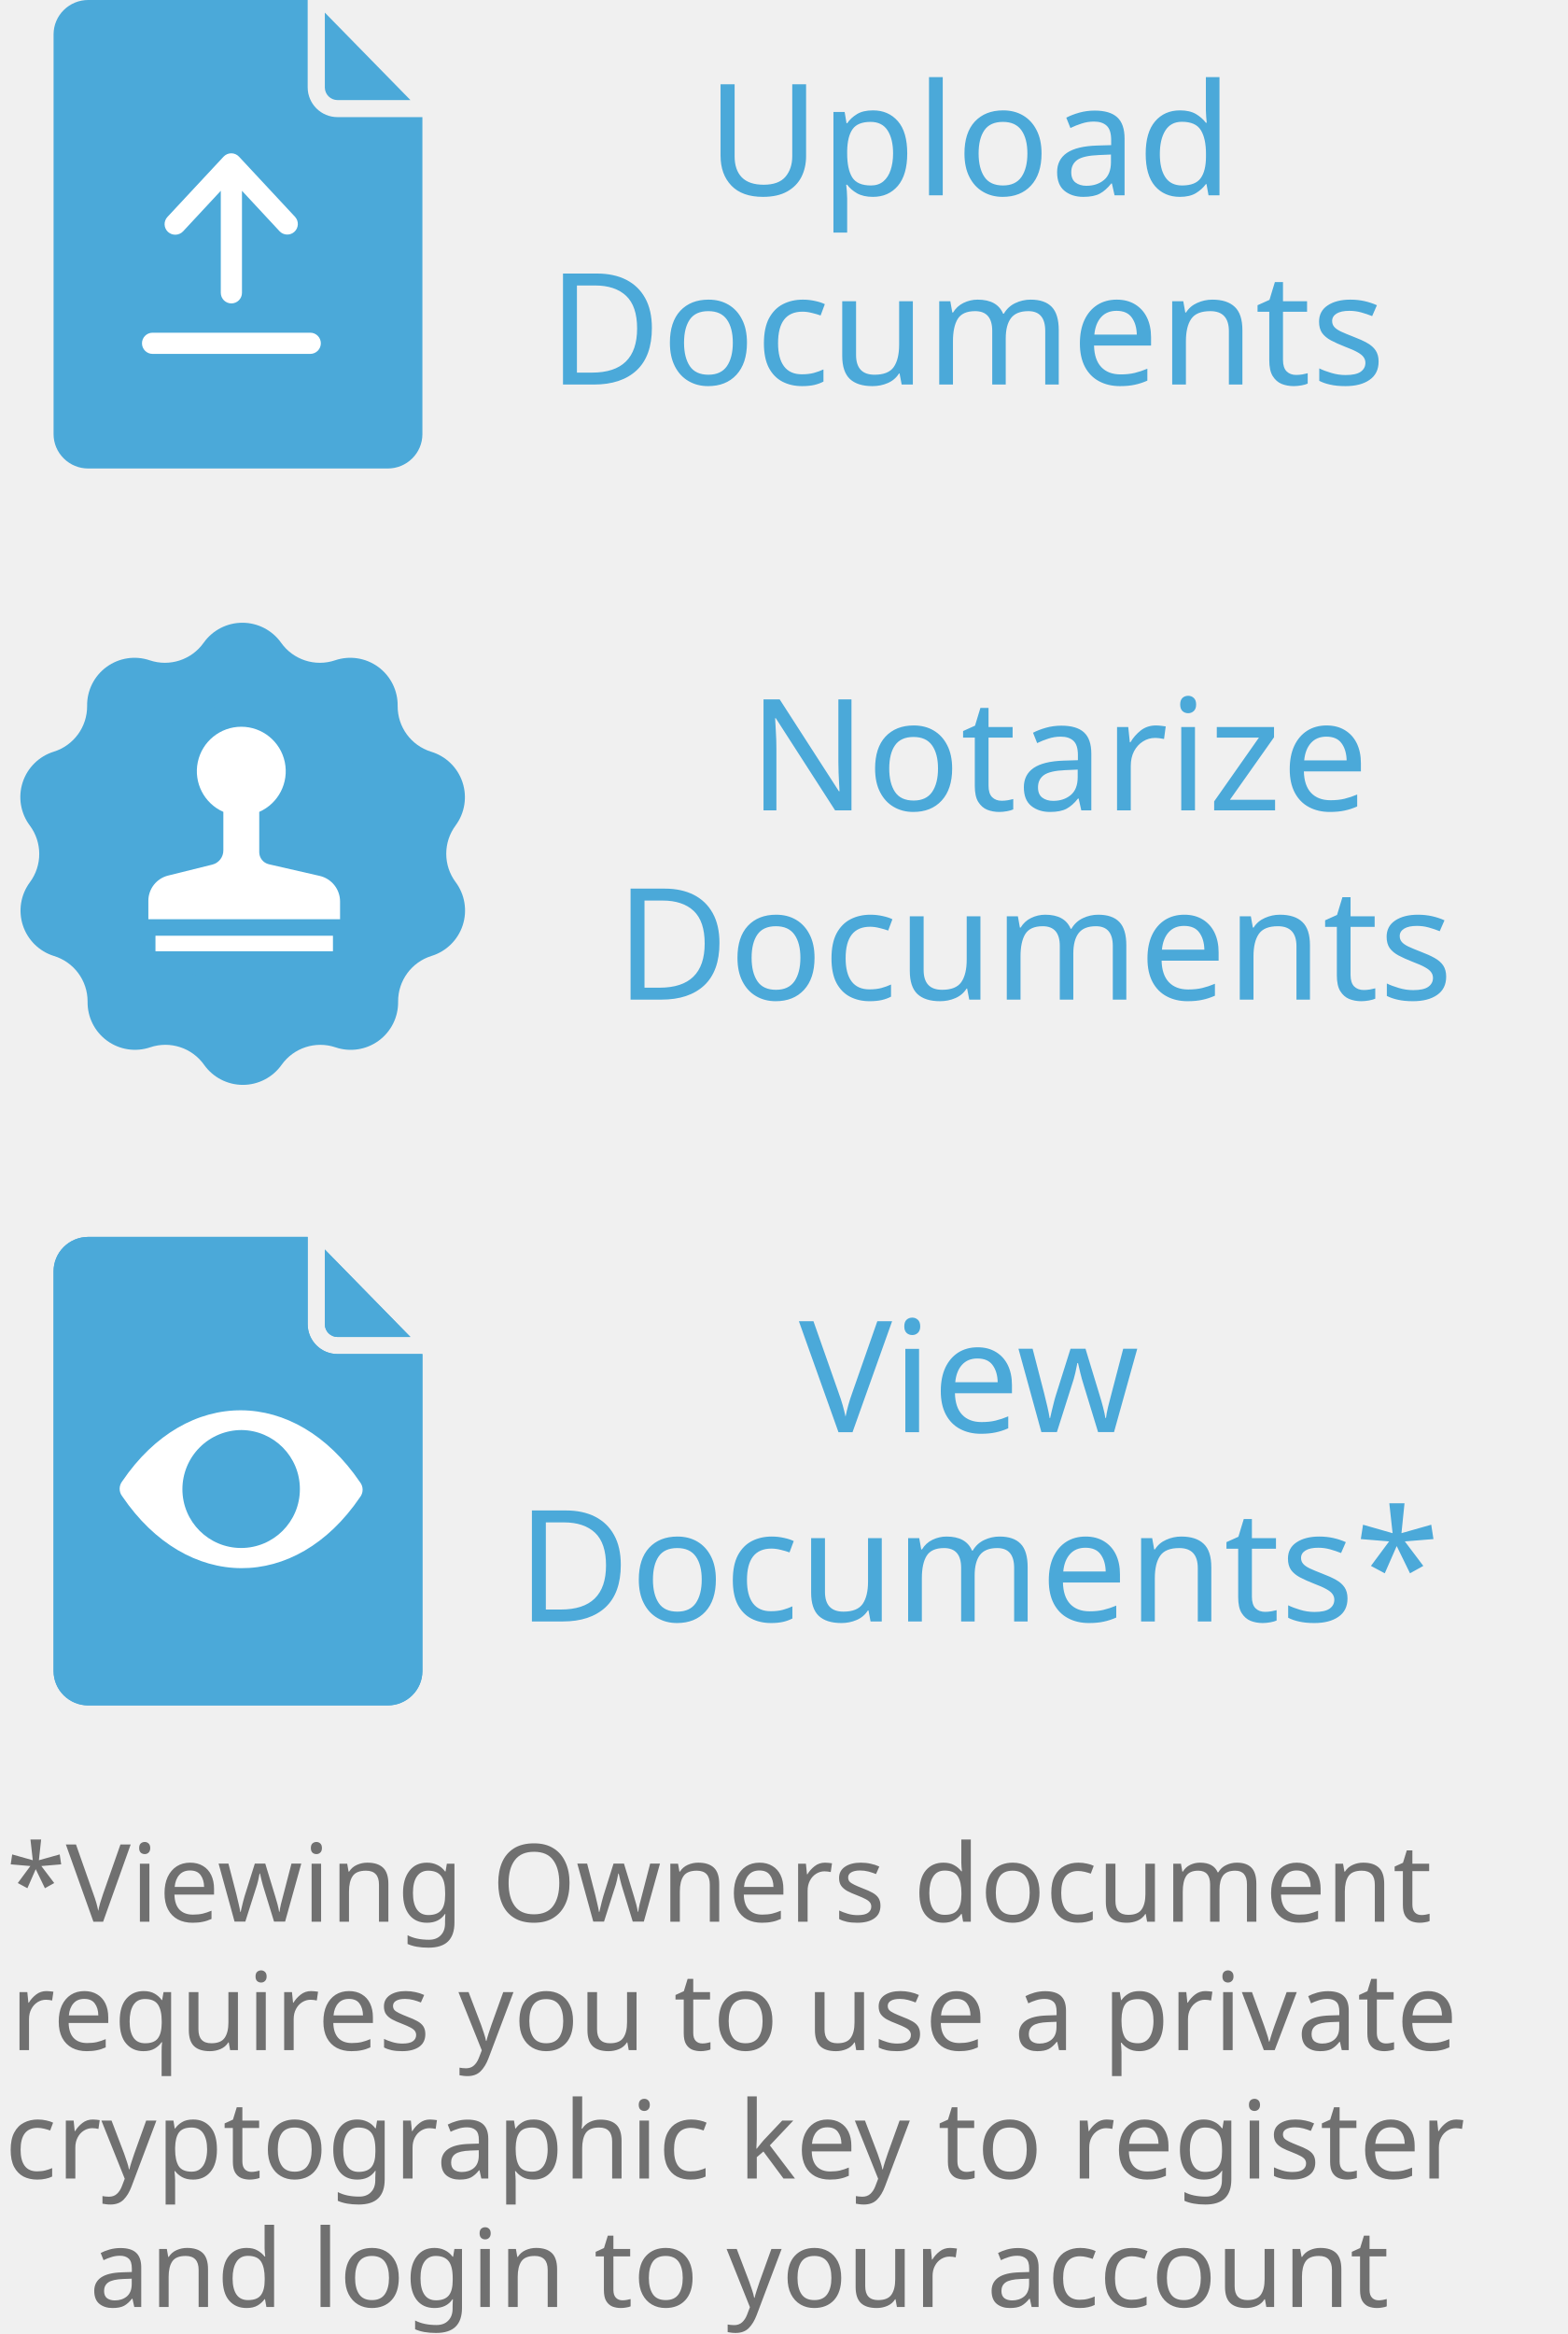
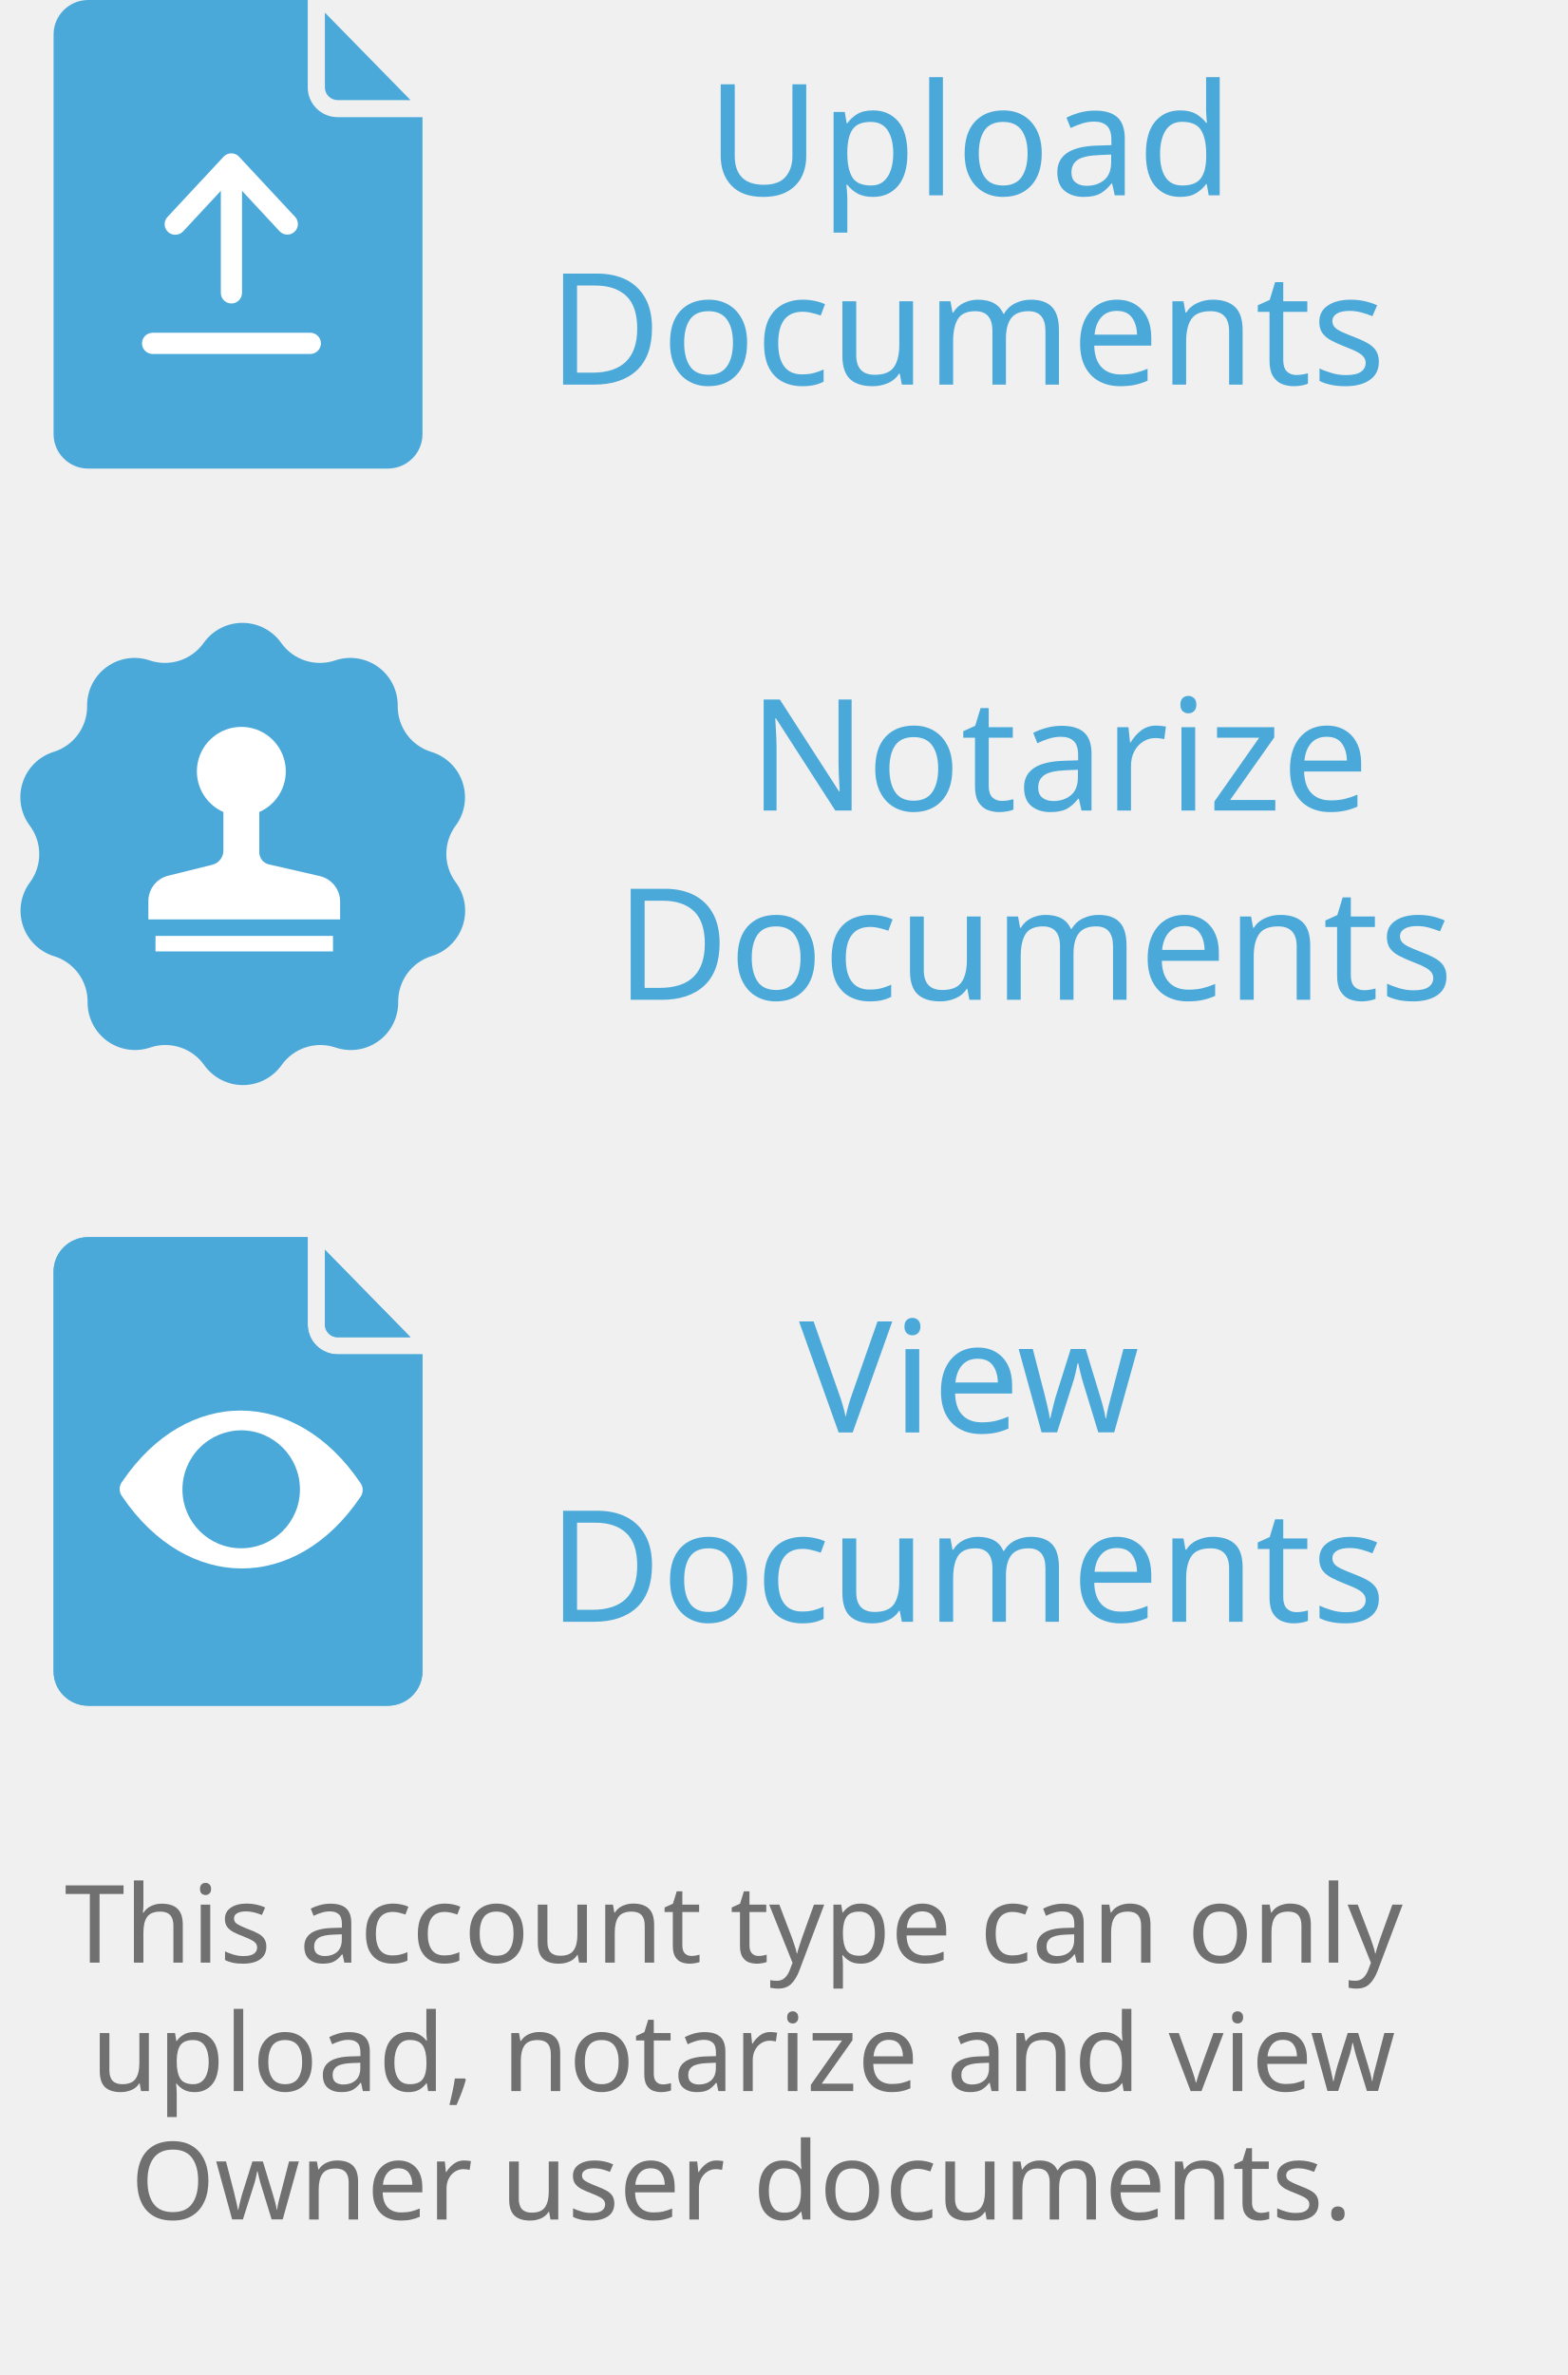
- <svg xmlns="http://www.w3.org/2000/svg" width="232" height="345.313" viewBox="0 0 232 345.313">
+ <svg xmlns="http://www.w3.org/2000/svg" width="232" height="351.313" viewBox="0 0 232 351.313">
  <g id="Group_2537" data-name="Group 2537" transform="translate(-68 -128.687)">
    <g id="Group_2314" data-name="Group 2314" transform="translate(0 -65)">
      <g id="Group_2315" data-name="Group 2315" transform="translate(-86 -557.28)">
        <text id="Notarize_Documents" data-name="Notarize Documents" transform="translate(313.818 870.86)" fill="#4ba9d9" font-size="23" font-family="Montserrat-Medium, Montserrat" font-weight="500">
          <tspan x="-49.059" y="0">Notarize</tspan>
          <tspan x="-68.735" y="28">Documents</tspan>
        </text>
      </g>
      <g id="Group_2325" data-name="Group 2325" transform="translate(16677.672 9514.428)">
        <path id="noun_Stamp_831862" d="M114.76,43.509a7.028,7.028,0,0,0,0,8.394,7.028,7.028,0,0,1-3.582,10.921,7.028,7.028,0,0,0-4.933,6.758,7.015,7.015,0,0,1-9.272,6.758A7.028,7.028,0,0,0,89,78.936a7.028,7.028,0,0,1-11.462,0,7.028,7.028,0,0,0-7.975-2.6,7.015,7.015,0,0,1-9.272-6.758,7.029,7.029,0,0,0-5-6.758A7.029,7.029,0,0,1,51.746,51.93a7.029,7.029,0,0,0,0-8.394A7.029,7.029,0,0,1,55.288,32.6a7.029,7.029,0,0,0,4.933-6.758,7.015,7.015,0,0,1,9.272-6.758,7.029,7.029,0,0,0,7.975-2.6,7.029,7.029,0,0,1,11.462,0,7.029,7.029,0,0,0,7.975,2.6,7.015,7.015,0,0,1,9.272,6.758A7.028,7.028,0,0,0,111.11,32.6a7.029,7.029,0,0,1,3.649,10.908Zm-21.18-3.8a4.136,4.136,0,0,0-5.853,0L80.536,46.9,78.82,45.185a4.138,4.138,0,1,0-5.853,5.853l1.717,1.717,2.933,2.933a4.15,4.15,0,0,0,5.853,0l2.906-2.933,7.191-7.191a4.136,4.136,0,0,0,.014-5.853Z" transform="translate(-16657 -9242.131)" fill="#4ba9d9" />
        <circle id="Ellipse_675" data-name="Ellipse 675" cx="20.5" cy="20.5" r="20.5" transform="translate(-16594.672 -9216.428)" fill="#4ba9d9" />
        <g id="noun_Stamp_1471848_1_" data-name="noun_Stamp_1471848 (1)" transform="translate(-16587.717 -9213.25)">
          <path id="Path_1829" data-name="Path 1829" d="M36.61,33.768V27.835a6.578,6.578,0,1,0-5.311,0v5.693a2.155,2.155,0,0,1-1.627,2.105L23.118,37.26A3.852,3.852,0,0,0,20.2,41.04v2.679H48.571V41.088a3.885,3.885,0,0,0-3.014-3.78l-7.511-1.722A1.844,1.844,0,0,1,36.61,33.768Z" transform="translate(-20.2 -15.209)" fill="#fff" />
          <rect id="Rectangle_1282" data-name="Rectangle 1282" width="26.266" height="2.296" transform="translate(1.053 30.95)" fill="#fff" />
        </g>
      </g>
    </g>
    <g id="Group_2324" data-name="Group 2324" transform="translate(0 -78)">
      <g id="Group_2309" data-name="Group 2309" transform="translate(-96 -635.28)">
-         <text id="Upload_Documents" data-name="Upload Documents" transform="translate(313.818 870.86)" fill="#4ba9d9" font-size="23" font-family="Montserrat-Medium, Montserrat" font-weight="500">
+         <text id="Upload_Documents" data-name="Upload  Documents" transform="translate(313.818 870.86)" fill="#4ba9d9" font-size="23" font-family="Montserrat-Medium, Montserrat" font-weight="500">
          <tspan x="-45.241" y="0">Upload </tspan>
          <tspan x="-68.735" y="28">Documents</tspan>
        </text>
      </g>
      <g id="Group_2323" data-name="Group 2323" transform="translate(0 18)">
        <g id="Group_2318" data-name="Group 2318" transform="translate(75.928 188.687)">
          <path id="Subtraction_21" data-name="Subtraction 21" d="M49.47,69.313H5.114a5.121,5.121,0,0,1-3.606-1.486A5.043,5.043,0,0,1,0,64.254V5.059A5.043,5.043,0,0,1,1.509,1.486,5.119,5.119,0,0,1,5.114,0H37.606V12.939a4.412,4.412,0,0,0,4.429,4.39H54.584V64.254a5.044,5.044,0,0,1-1.509,3.573A5.12,5.12,0,0,1,49.47,69.313Zm3.346-54.506H42.03a1.878,1.878,0,0,1-1.886-1.869V1.866l12.67,12.941Z" transform="translate(0 0)" fill="#4ba9d9" />
        </g>
        <g id="Group_2322" data-name="Group 2322">
          <path id="Path_1835" data-name="Path 1835" d="M113.917,401.934H90.589a1.417,1.417,0,0,0,0,2.835h23.342a1.417,1.417,0,1,0-.014-2.835Zm0,0" transform="translate(-0.01 -163.873)" fill="#fff" stroke="#fff" stroke-width="0.3" />
          <path id="Path_1836" data-name="Path 1836" d="M120.859,181.592l5.839-6.279V190.79a1.417,1.417,0,0,0,2.835,0V175.314l5.839,6.279a1.414,1.414,0,0,0,2.069-1.927l-8.305-8.914a1.407,1.407,0,0,0-2.069,0l-8.305,8.914a1.412,1.412,0,0,0,.071,2A1.446,1.446,0,0,0,120.859,181.592Zm0,0" transform="translate(-25.873 41.219)" fill="#fff" stroke="#fff" stroke-width="0.3" />
        </g>
      </g>
    </g>
    <g id="Group_2498" data-name="Group 2498" transform="translate(0 105)">
      <g id="Group_2309-2" data-name="Group 2309" transform="translate(-96 -635.28)">
-         <text id="View_Documents_" data-name="View Documents*" transform="translate(313.818 870.86)" fill="#4ba9d9" font-size="23" font-family="Montserrat-Medium, Montserrat" font-weight="500">
+         <text id="View_Documents" data-name="View  Documents" transform="translate(313.818 870.86)" fill="#4ba9d9" font-size="23" font-family="Montserrat-Medium, Montserrat" font-weight="500">
          <tspan x="-31.59" y="0">View </tspan>
-           <tspan x="-73.335" y="28">Documents*</tspan>
+           <tspan x="-68.735" y="28">Documents</tspan>
        </text>
      </g>
      <g id="Group_2323-2" data-name="Group 2323" transform="translate(0 18)">
        <g id="Group_2318-2" data-name="Group 2318" transform="translate(75.928 188.687)">
          <path id="Subtraction_21-2" data-name="Subtraction 21" d="M49.47,69.313H5.114a5.121,5.121,0,0,1-3.606-1.486A5.043,5.043,0,0,1,0,64.254V5.059A5.043,5.043,0,0,1,1.509,1.486,5.119,5.119,0,0,1,5.114,0H37.606V12.939a4.412,4.412,0,0,0,4.429,4.39H54.584V64.254a5.044,5.044,0,0,1-1.509,3.573A5.12,5.12,0,0,1,49.47,69.313Zm3.346-54.506H42.03a1.878,1.878,0,0,1-1.886-1.869V1.866l12.67,12.941Z" transform="translate(0 0)" fill="#4ba9d9" />
        </g>
        <g id="noun_Eye_2501659" transform="translate(85.703 214.342)">
          <path id="Path_1917" data-name="Path 1917" d="M.4,10.482C9.953-3.585,26.01-3.452,35.565,10.615a1.8,1.8,0,0,1,0,2.256C26.01,26.937,9.953,26.8.4,12.738A1.8,1.8,0,0,1,.4,10.482Zm17.65-7.564a8.723,8.723,0,0,1,8.626,8.758,8.692,8.692,0,0,1-17.384,0A8.75,8.75,0,0,1,18.048,2.918Z" transform="translate(0 0)" fill="#fff" fill-rule="evenodd" />
        </g>
      </g>
      <g id="Group_2511" data-name="Group 2511" transform="translate(0 18)">
        <g id="Group_2318-3" data-name="Group 2318" transform="translate(75.928 188.687)">
          <path id="Subtraction_21-3" data-name="Subtraction 21" d="M49.47,69.313H5.114a5.121,5.121,0,0,1-3.606-1.486A5.043,5.043,0,0,1,0,64.254V5.059A5.043,5.043,0,0,1,1.509,1.486,5.119,5.119,0,0,1,5.114,0H37.606V12.939a4.412,4.412,0,0,0,4.429,4.39H54.584V64.254a5.044,5.044,0,0,1-1.509,3.573A5.12,5.12,0,0,1,49.47,69.313Zm3.346-54.506H42.03a1.878,1.878,0,0,1-1.886-1.869V1.866l12.67,12.941Z" transform="translate(0 0)" fill="#4ba9d9" />
        </g>
        <g id="noun_Eye_2501659-2" data-name="noun_Eye_2501659" transform="translate(85.703 214.342)">
          <path id="Path_1917-2" data-name="Path 1917" d="M.4,10.482C9.953-3.585,26.01-3.452,35.565,10.615a1.8,1.8,0,0,1,0,2.256C26.01,26.937,9.953,26.8.4,12.738A1.8,1.8,0,0,1,.4,10.482Zm17.65-7.564a8.723,8.723,0,0,1,8.626,8.758,8.692,8.692,0,0,1-17.384,0A8.75,8.75,0,0,1,18.048,2.918Z" transform="translate(0 0)" fill="#fff" fill-rule="evenodd" />
        </g>
      </g>
    </g>
-     <text id="_Viewing_Owner_s_document_requires_you_to_use_a_private_cryptographic_key_to_register_and_login_to_your_account" data-name="*Viewing Owner's document requires you to use a private cryptographic key to register and login to your account" transform="translate(184 413)" fill="#707070" font-size="16" font-family="Montserrat-Regular, Montserrat">
-       <tspan x="-115.072" y="0">*Viewing Owners document</tspan>
-       <tspan x="-114.472" y="19">requires you to use a private </tspan>
-       <tspan x="-115.296" y="38">cryptographic key to register</tspan>
-       <tspan x="-102.784" y="57">and login to your account</tspan>
+     <text id="This_account_type_can_only_upload_notarize_and_view_Owner_user_documents._" data-name="This account type can only upload, notarize and view Owner user documents. " transform="translate(68 404)" fill="#707070" font-size="16" font-family="Montserrat-Regular, Montserrat">
+       <tspan x="9.56" y="15">This account type can only </tspan>
+       <tspan x="13.496" y="34">upload, notarize and view </tspan>
+       <tspan x="19.32" y="53">Owner user documents. </tspan>
    </text>
  </g>
</svg>
